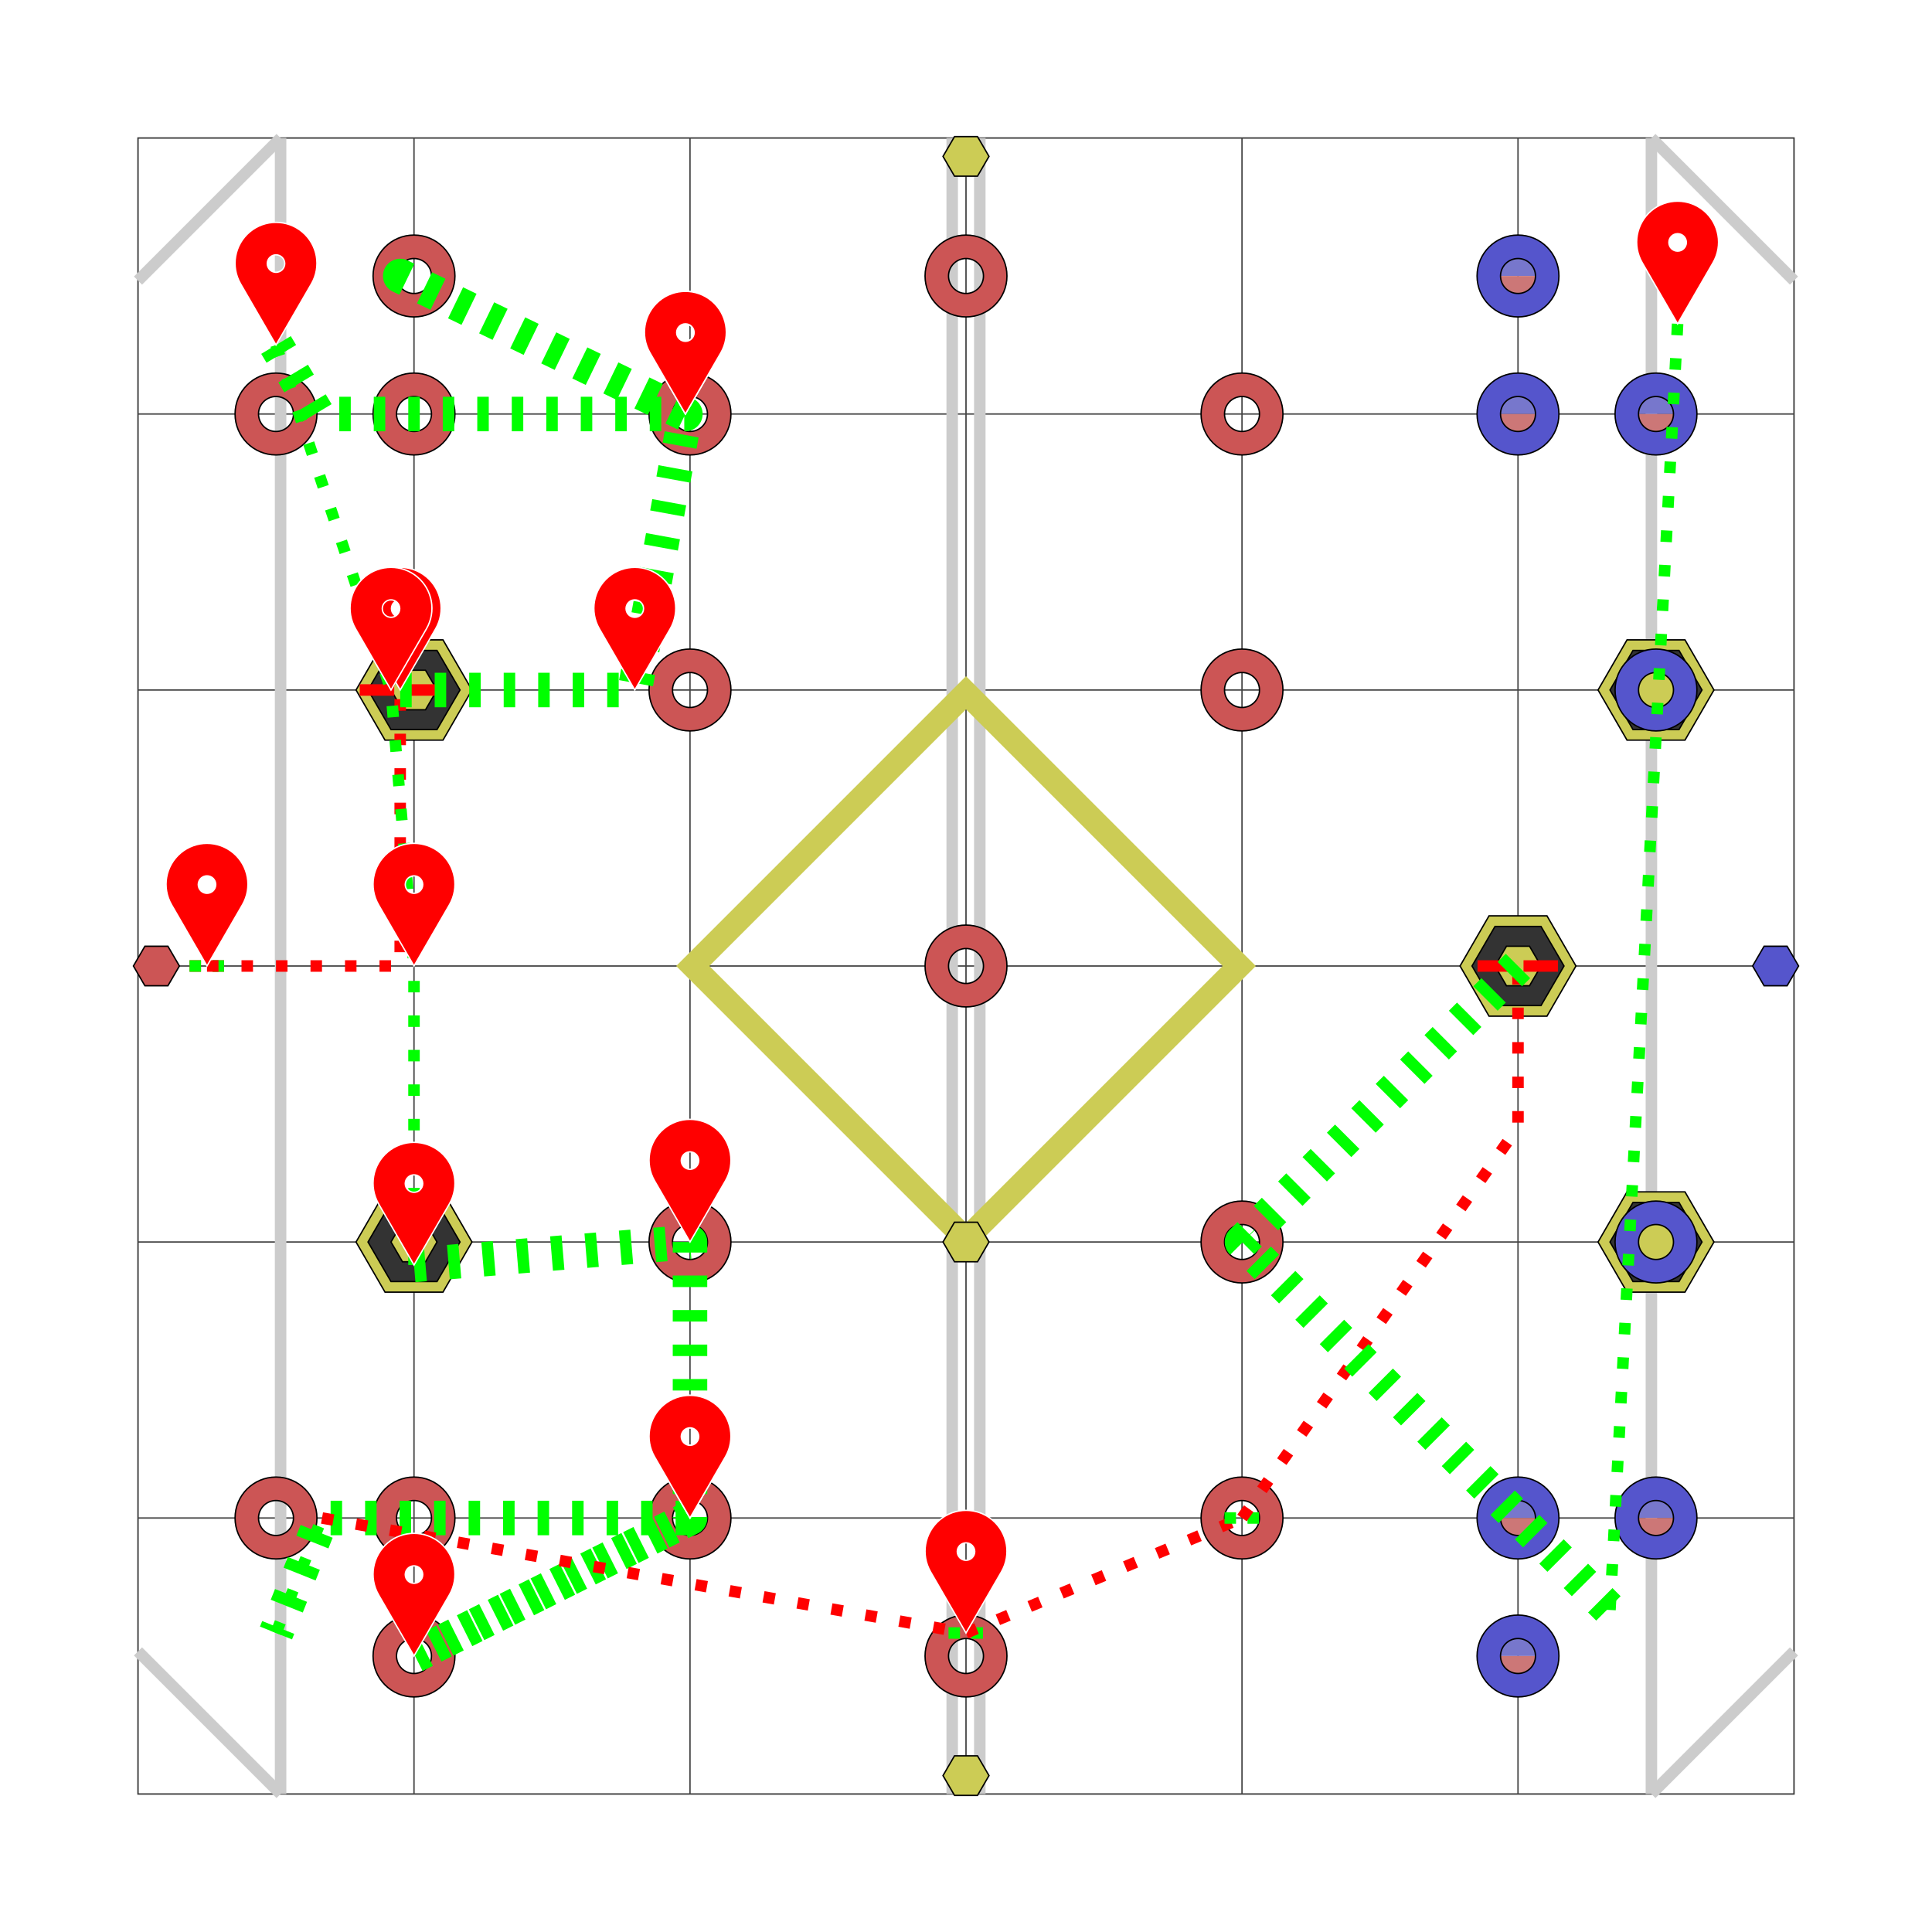
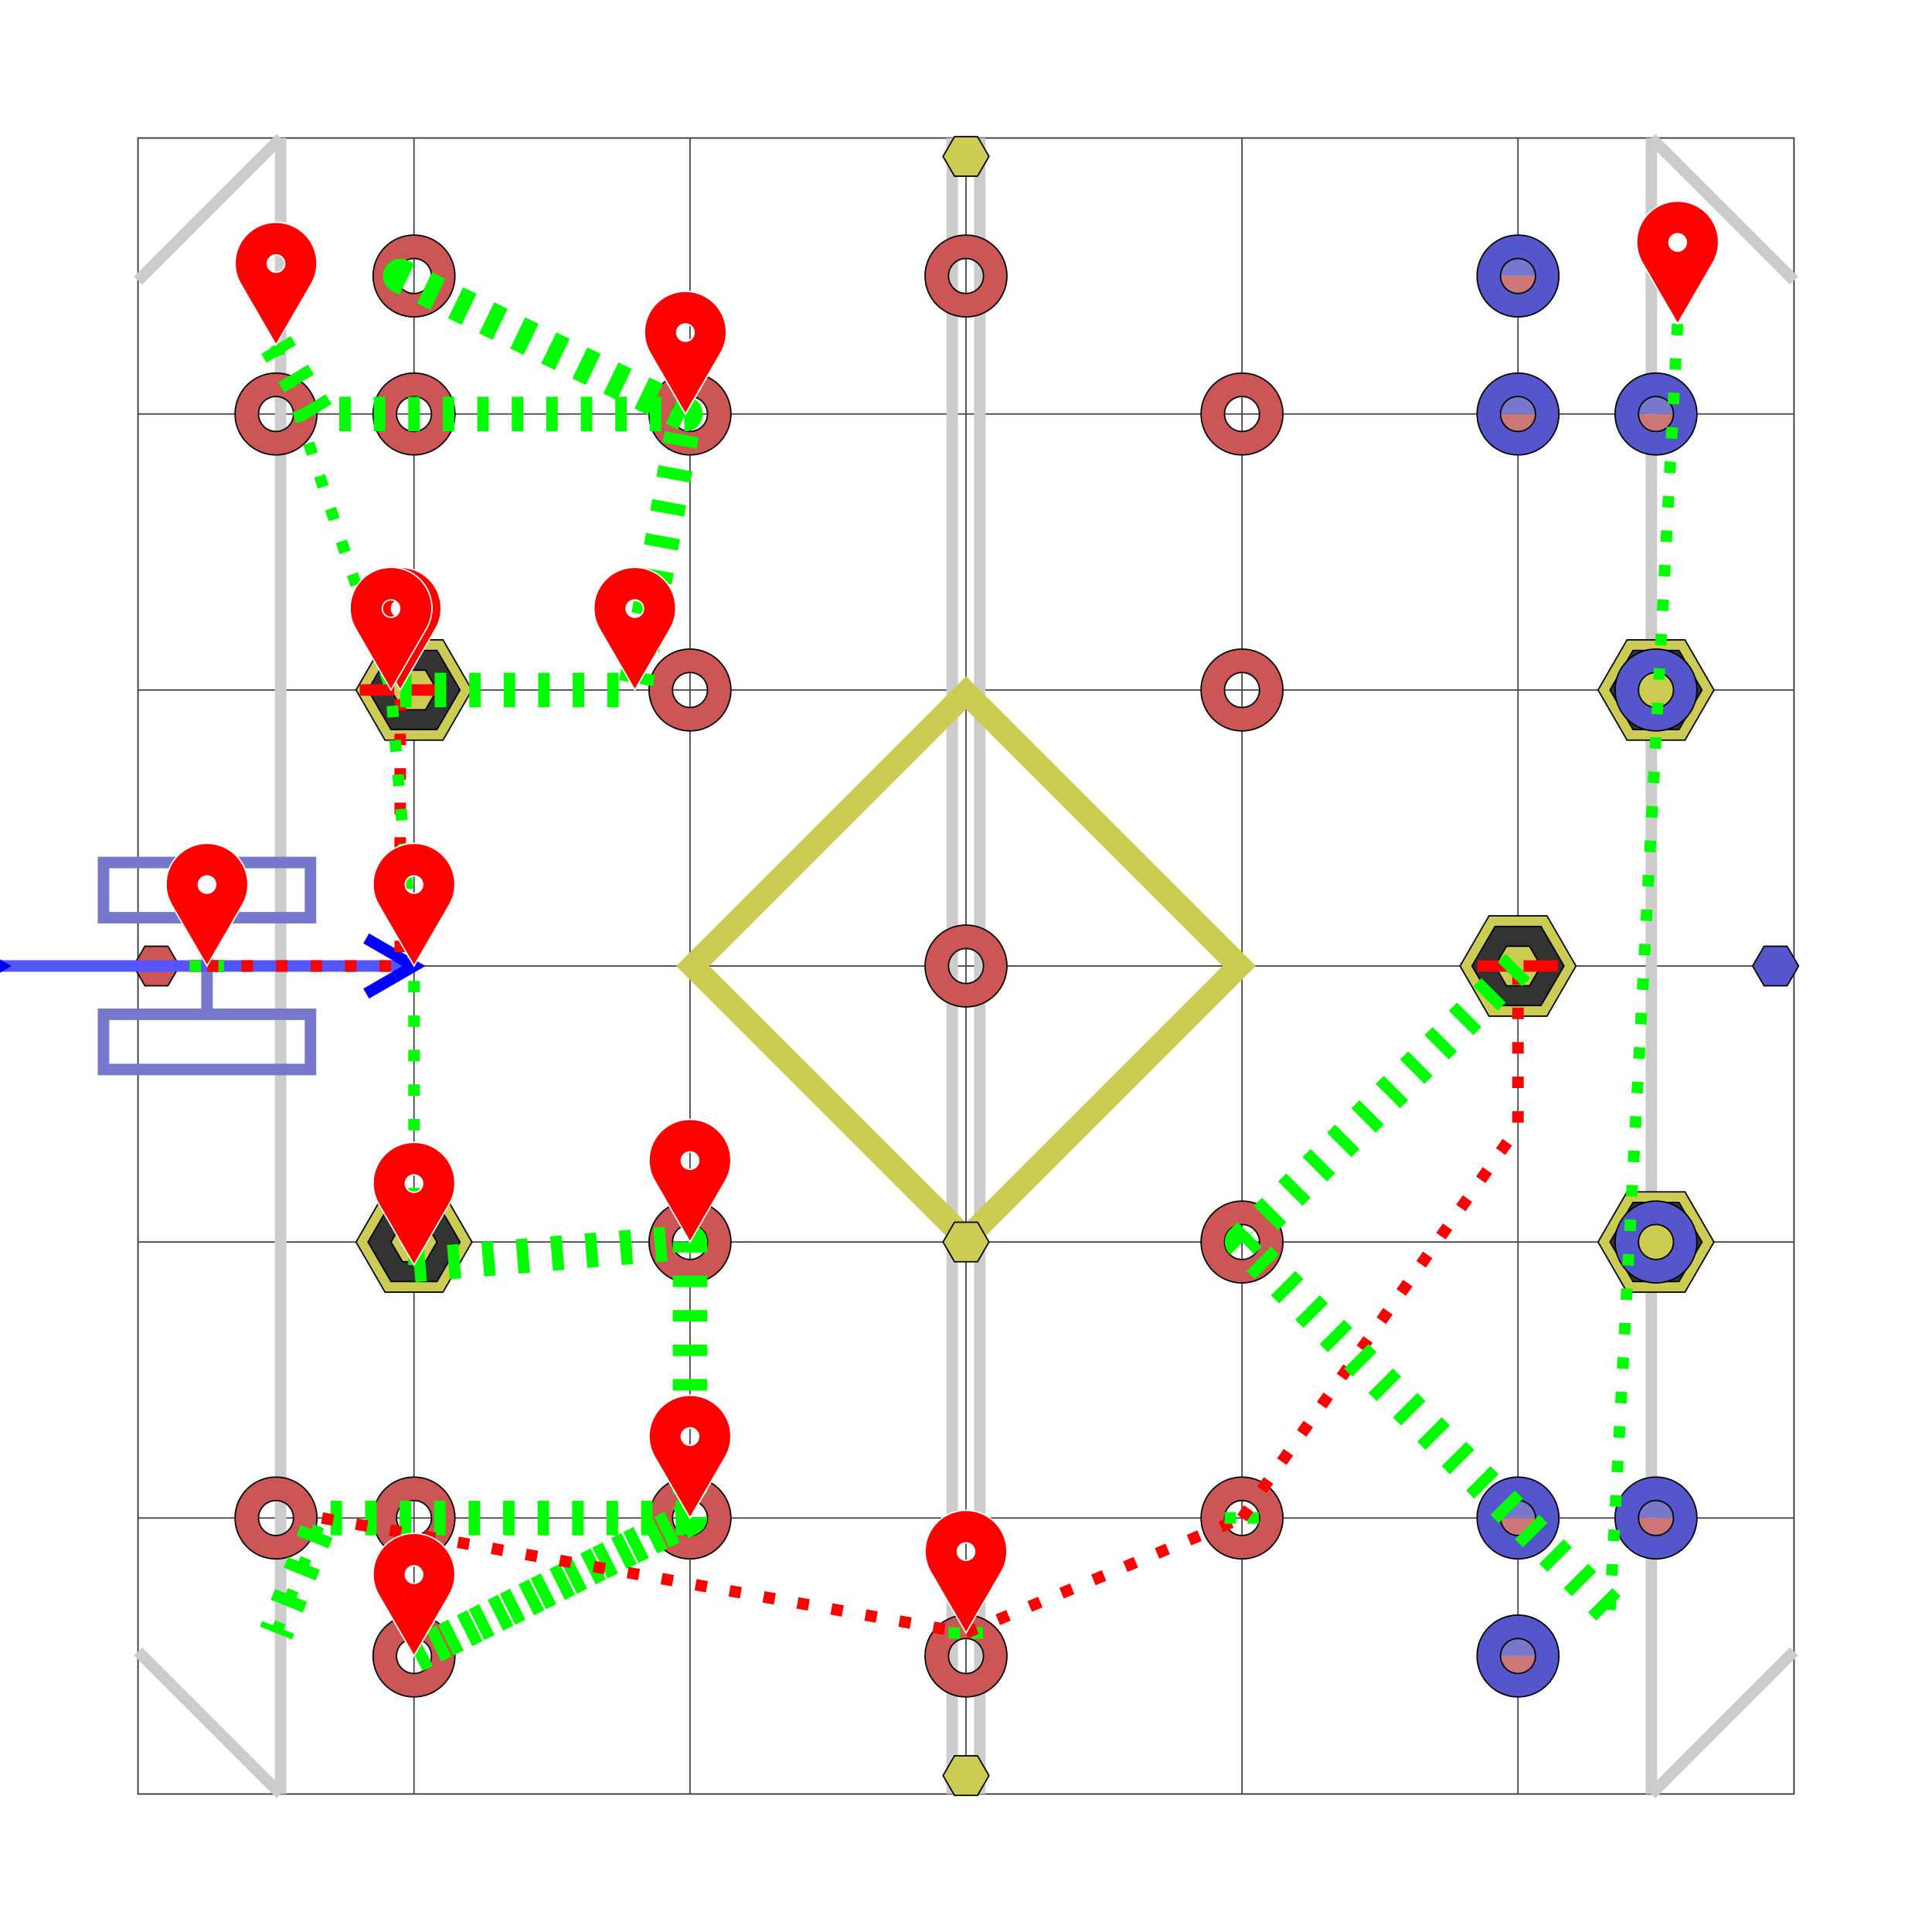
<svg xmlns="http://www.w3.org/2000/svg" version="1.1" width="600" height="600" viewBox="-2100 -2100 4200 4200">
  <g transform="scale(1, -1)">
    <rect x="-2100" y="-2100" width="4200" height="4200" fill="#ffffff" />
    <rect x="-1800" y="-1800" width="3600" height="3600" fill="none" stroke="#333333" stroke-width="3" />
    <line x1="-1800" y1="-1200" x2="1800" y2="-1200" stroke="#444444" stroke-width="3" />
    <line x1="-1800" y1="-600" x2="1800" y2="-600" stroke="#444444" stroke-width="3" />
    <line x1="-1800" y1="0" x2="1800" y2="0" stroke="#444444" stroke-width="3" />
    <line x1="-1800" y1="600" x2="1800" y2="600" stroke="#444444" stroke-width="3" />
    <line x1="-1800" y1="1200" x2="1800" y2="1200" stroke="#444444" stroke-width="3" />
    <line x1="-1200" y1="-1800" x2="-1200" y2="1800" stroke="#444444" stroke-width="3" />
    <line x1="-600" y1="-1800" x2="-600" y2="1800" stroke="#444444" stroke-width="3" />
    <line x1="0" y1="-1800" x2="0" y2="1800" stroke="#444444" stroke-width="3" />
    <line x1="600" y1="-1800" x2="600" y2="1800" stroke="#444444" stroke-width="3" />
    <line x1="1200" y1="-1800" x2="1200" y2="1800" stroke="#444444" stroke-width="3" />
    <line x1="-1490" y1="-1800" x2="-1490" y2="1800" stroke="#cccccc" stroke-width="25" />
    <line x1="-30" y1="-1800" x2="-30" y2="1800" stroke="#cccccc" stroke-width="25" />
    <line x1="30" y1="-1800" x2="30" y2="1800" stroke="#cccccc" stroke-width="25" />
    <line x1="1490" y1="-1800" x2="1490" y2="1800" stroke="#cccccc" stroke-width="25" />
    <line x1="-1800" y1="-1490" x2="-1490" y2="-1800" stroke="#cccccc" stroke-width="25" />
    <line x1="1800" y1="-1490" x2="1490" y2="-1800" stroke="#cccccc" stroke-width="25" />
    <line x1="-1800" y1="1490" x2="-1490" y2="1800" stroke="#cccccc" stroke-width="25" />
    <line x1="1800" y1="1490" x2="1490" y2="1800" stroke="#cccccc" stroke-width="25" />
    <rect x="-420" y="-420" width="840" height="840" transform="rotate(45)" stroke="#cccc55" fill="none" stroke-width="51" />
    <polygon points="-1710,0 -1735,43 -1785,43 -1810,0 -1785,-43 -1735,-43" fill="#cc5555" stroke="#000000" stroke-width="3" />
    <polygon points="1810,0 1785,43 1735,43 1710,0 1735,-43 1785,-43" fill="#5555cc" stroke="#000000" stroke-width="3" />
    <polygon points="50,1760 25,1803 -25,1803 -50,1760 -25,1717 25,1717" fill="#cccc55" stroke="#000000" stroke-width="3" />
    <polygon points="50,-600 25,-557 -25,-557 -50,-600 -25,-643 25,-643" fill="#cccc55" stroke="#000000" stroke-width="3" />
    <polygon points="50,-1760 25,-1717 -25,-1717 -50,-1760 -25,-1803 25,-1803" fill="#cccc55" stroke="#000000" stroke-width="3" />
    <polygon points="-1074,600 -1137,709 -1263,709 -1326,600 -1263,491 -1137,491" fill="#cccc55" stroke="#000000" stroke-width="3" />
    <polygon points="-1100,600 -1150,686 -1250,686 -1300,600 -1250,514 -1150,514" fill="#333333" stroke="#000000" stroke-width="3" />
    <polygon points="-1150,600 -1175,643 -1225,643 -1250,600 -1225,557 -1175,557" fill="#cccc55" stroke="#000000" stroke-width="3" />
    <polygon points="1626,600 1563,709 1437,709 1374,600 1437,491 1563,491" fill="#cccc55" stroke="#000000" stroke-width="3" />
    <polygon points="1600,600 1550,686 1450,686 1400,600 1450,514 1550,514" fill="#333333" stroke="#000000" stroke-width="3" />
    <polygon points="1550,600 1525,643 1475,643 1450,600 1475,557 1525,557" fill="#cccc55" stroke="#000000" stroke-width="3" />
    <polygon points="1326,0 1263,109 1137,109 1074,0 1137,-109 1263,-109" fill="#cccc55" stroke="#000000" stroke-width="3" />
    <polygon points="1300,0 1250,86 1150,86 1100,0 1150,-86 1250,-86" fill="#333333" stroke="#000000" stroke-width="3" />
    <polygon points="1250,0 1225,43 1175,43 1150,0 1175,-43 1225,-43" fill="#cccc55" stroke="#000000" stroke-width="3" />
    <polygon points="-1074,-600 -1137,-491 -1263,-491 -1326,-600 -1263,-709 -1137,-709" fill="#cccc55" stroke="#000000" stroke-width="3" />
    <polygon points="-1100,-600 -1150,-514 -1250,-514 -1300,-600 -1250,-686 -1150,-686" fill="#333333" stroke="#000000" stroke-width="3" />
    <polygon points="-1150,-600 -1175,-557 -1225,-557 -1250,-600 -1225,-643 -1175,-643" fill="#cccc55" stroke="#000000" stroke-width="3" />
    <polygon points="1626,-600 1563,-491 1437,-491 1374,-600 1437,-709 1563,-709" fill="#cccc55" stroke="#000000" stroke-width="3" />
    <polygon points="1600,-600 1550,-514 1450,-514 1400,-600 1450,-686 1550,-686" fill="#333333" stroke="#000000" stroke-width="3" />
    <polygon points="1550,-600 1525,-557 1475,-557 1450,-600 1475,-643 1525,-643" fill="#cccc55" stroke="#000000" stroke-width="3" />
    <path d="M 1111,1500 a 89,89 0 1,0 178,0" fill="#7777cc" />
    <path d="M 1111,1500 a 89,89 0 1,1 178,0" fill="#cc7777" />
    <path d="M 1111,1500 a 89 89 0 0 0 178 0 a 89 89 0 0 0 -178 0 z m 51 0 a 38 38 0 0 0 76 0 a 38 38 0 0 0 -76 0 z" fill="#5555cc" stroke="#000000" stroke-width="3" fill-rule="evenodd" />
    <path d="M 1111,1200 a 89,89 0 1,0 178,0" fill="#7777cc" />
    <path d="M 1111,1200 a 89,89 0 1,1 178,0" fill="#cc7777" />
    <path d="M 1111,1200 a 89 89 0 0 0 178 0 a 89 89 0 0 0 -178 0 z m 51 0 a 38 38 0 0 0 76 0 a 38 38 0 0 0 -76 0 z" fill="#5555cc" stroke="#000000" stroke-width="3" fill-rule="evenodd" />
    <path d="M 1411,1200 a 89,89 0 1,0 178,0" fill="#7777cc" />
    <path d="M 1411,1200 a 89,89 0 1,1 178,0" fill="#cc7777" />
    <path d="M 1411,1200 a 89 89 0 0 0 178 0 a 89 89 0 0 0 -178 0 z m 51 0 a 38 38 0 0 0 76 0 a 38 38 0 0 0 -76 0 z" fill="#5555cc" stroke="#000000" stroke-width="3" fill-rule="evenodd" />
    <path d="M 1111,-1200 a 89,89 0 1,0 178,0" fill="#7777cc" />
    <path d="M 1111,-1200 a 89,89 0 1,1 178,0" fill="#cc7777" />
    <path d="M 1111,-1200 a 89 89 0 0 0 178 0 a 89 89 0 0 0 -178 0 z m 51 0 a 38 38 0 0 0 76 0 a 38 38 0 0 0 -76 0 z" fill="#5555cc" stroke="#000000" stroke-width="3" fill-rule="evenodd" />
    <path d="M 1411,-1200 a 89,89 0 1,0 178,0" fill="#7777cc" />
    <path d="M 1411,-1200 a 89,89 0 1,1 178,0" fill="#cc7777" />
    <path d="M 1411,-1200 a 89 89 0 0 0 178 0 a 89 89 0 0 0 -178 0 z m 51 0 a 38 38 0 0 0 76 0 a 38 38 0 0 0 -76 0 z" fill="#5555cc" stroke="#000000" stroke-width="3" fill-rule="evenodd" />
    <path d="M 1111,-1500 a 89,89 0 1,0 178,0" fill="#7777cc" />
    <path d="M 1111,-1500 a 89,89 0 1,1 178,0" fill="#cc7777" />
    <path d="M 1111,-1500 a 89 89 0 0 0 178 0 a 89 89 0 0 0 -178 0 z m 51 0 a 38 38 0 0 0 76 0 a 38 38 0 0 0 -76 0 z" fill="#5555cc" stroke="#000000" stroke-width="3" fill-rule="evenodd" />
    <path d="M -1289,1500 a 89 89 0 0 0 178 0 a 89 89 0 0 0 -178 0 z m 51 0 a 38 38 0 0 0 76 0 a 38 38 0 0 0 -76 0 z" fill="#cc5555" stroke="#000000" stroke-width="3" fill-rule="evenodd" />
    <path d="M -89,1500 a 89 89 0 0 0 178 0 a 89 89 0 0 0 -178 0 z m 51 0 a 38 38 0 0 0 76 0 a 38 38 0 0 0 -76 0 z" fill="#cc5555" stroke="#000000" stroke-width="3" fill-rule="evenodd" />
    <path d="M -1589,1200 a 89 89 0 0 0 178 0 a 89 89 0 0 0 -178 0 z m 51 0 a 38 38 0 0 0 76 0 a 38 38 0 0 0 -76 0 z" fill="#cc5555" stroke="#000000" stroke-width="3" fill-rule="evenodd" />
    <path d="M -1289,1200 a 89 89 0 0 0 178 0 a 89 89 0 0 0 -178 0 z m 51 0 a 38 38 0 0 0 76 0 a 38 38 0 0 0 -76 0 z" fill="#cc5555" stroke="#000000" stroke-width="3" fill-rule="evenodd" />
    <path d="M -689,1200 a 89 89 0 0 0 178 0 a 89 89 0 0 0 -178 0 z m 51 0 a 38 38 0 0 0 76 0 a 38 38 0 0 0 -76 0 z" fill="#cc5555" stroke="#000000" stroke-width="3" fill-rule="evenodd" />
    <path d="M 511,1200 a 89 89 0 0 0 178 0 a 89 89 0 0 0 -178 0 z m 51 0 a 38 38 0 0 0 76 0 a 38 38 0 0 0 -76 0 z" fill="#cc5555" stroke="#000000" stroke-width="3" fill-rule="evenodd" />
    <path d="M -689,600 a 89 89 0 0 0 178 0 a 89 89 0 0 0 -178 0 z m 51 0 a 38 38 0 0 0 76 0 a 38 38 0 0 0 -76 0 z" fill="#cc5555" stroke="#000000" stroke-width="3" fill-rule="evenodd" />
    <path d="M 511,600 a 89 89 0 0 0 178 0 a 89 89 0 0 0 -178 0 z m 51 0 a 38 38 0 0 0 76 0 a 38 38 0 0 0 -76 0 z" fill="#cc5555" stroke="#000000" stroke-width="3" fill-rule="evenodd" />
    <path d="M -89,0 a 89 89 0 0 0 178 0 a 89 89 0 0 0 -178 0 z m 51 0 a 38 38 0 0 0 76 0 a 38 38 0 0 0 -76 0 z" fill="#cc5555" stroke="#000000" stroke-width="3" fill-rule="evenodd" />
    <path d="M -689,-600 a 89 89 0 0 0 178 0 a 89 89 0 0 0 -178 0 z m 51 0 a 38 38 0 0 0 76 0 a 38 38 0 0 0 -76 0 z" fill="#cc5555" stroke="#000000" stroke-width="3" fill-rule="evenodd" />
    <path d="M 511,-600 a 89 89 0 0 0 178 0 a 89 89 0 0 0 -178 0 z m 51 0 a 38 38 0 0 0 76 0 a 38 38 0 0 0 -76 0 z" fill="#cc5555" stroke="#000000" stroke-width="3" fill-rule="evenodd" />
    <path d="M -1589,-1200 a 89 89 0 0 0 178 0 a 89 89 0 0 0 -178 0 z m 51 0 a 38 38 0 0 0 76 0 a 38 38 0 0 0 -76 0 z" fill="#cc5555" stroke="#000000" stroke-width="3" fill-rule="evenodd" />
    <path d="M -1289,-1200 a 89 89 0 0 0 178 0 a 89 89 0 0 0 -178 0 z m 51 0 a 38 38 0 0 0 76 0 a 38 38 0 0 0 -76 0 z" fill="#cc5555" stroke="#000000" stroke-width="3" fill-rule="evenodd" />
    <path d="M -689,-1200 a 89 89 0 0 0 178 0 a 89 89 0 0 0 -178 0 z m 51 0 a 38 38 0 0 0 76 0 a 38 38 0 0 0 -76 0 z" fill="#cc5555" stroke="#000000" stroke-width="3" fill-rule="evenodd" />
    <path d="M 511,-1200 a 89 89 0 0 0 178 0 a 89 89 0 0 0 -178 0 z m 51 0 a 38 38 0 0 0 76 0 a 38 38 0 0 0 -76 0 z" fill="#cc5555" stroke="#000000" stroke-width="3" fill-rule="evenodd" />
    <path d="M -1289,-1500 a 89 89 0 0 0 178 0 a 89 89 0 0 0 -178 0 z m 51 0 a 38 38 0 0 0 76 0 a 38 38 0 0 0 -76 0 z" fill="#cc5555" stroke="#000000" stroke-width="3" fill-rule="evenodd" />
    <path d="M -89,-1500 a 89 89 0 0 0 178 0 a 89 89 0 0 0 -178 0 z m 51 0 a 38 38 0 0 0 76 0 a 38 38 0 0 0 -76 0 z" fill="#cc5555" stroke="#000000" stroke-width="3" fill-rule="evenodd" />
    <path d="M 1411,600 a 89 89 0 0 0 178 0 a 89 89 0 0 0 -178 0 z m 51 0 a 38 38 0 0 0 76 0 a 38 38 0 0 0 -76 0 z" fill="#5555cc" stroke="#000000" stroke-width="3" fill-rule="evenodd" />
    <path d="M 1411,-600 a 89 89 0 0 0 178 0 a 89 89 0 0 0 -178 0 z m 51 0 a 38 38 0 0 0 76 0 a 38 38 0 0 0 -76 0 z" fill="#5555cc" stroke="#000000" stroke-width="3" fill-rule="evenodd" />
+     <g transform="translate(-1650 0)  rotate(-90)">
+       <rect x="-225" y="-225" width="120" height="450" fill="none" stroke="#7777cc" stroke-width="25" />
+       <rect x="105" y="-225" width="120" height="450" fill="none" stroke="#7777cc" stroke-width="25" />
+       <line x1="-105" y1="0" x2="105" y2="0" stroke="#7777cc" stroke-width="25" />
+       <line x1="0" y1="-450" x2="0" y2="450" stroke="#5555ff" stroke-width="25" />
+       <polyline points="-60,346 0,450 60,346" fill="none" stroke="#0000ff" stroke-width="25" />
+       <polyline points="-60,-554 0,-450 60,-554" fill="none" stroke="#0000ff" stroke-width="25" />
+     </g>
    <line x1="-1688" y1="0" x2="-1613" y2="0" stroke="#ff0000" stroke-width="25" stroke-dasharray="25,25">
      <animateTransform attributeName="transform" type="rotate" to="360 -1650 0" dur="2000ms" repeatCount="indefinite" from="0 -1650 0" />
    </line>
    <line x1="-1688" y1="0" x2="-1613" y2="0" stroke="#00ff00" stroke-width="25" stroke-dasharray="25,25">
      <animateTransform attributeName="transform" type="rotate" to="360 -1650 0" dur="2000ms" repeatCount="indefinite" from="0 -1650 0" />
    </line>
    <polyline points="-1650,0 -1230,0 -1230,600" fill="none" stroke="#ff0000" stroke-width="25" stroke-dasharray="25,50" stroke-linejoin="round" stroke-dashoffset="0">
      <animate attributeName="stroke-dashoffset" values="75;0" dur="1000ms" repeatCount="indefinite" />
    </polyline>
    <line x1="-1318" y1="600" x2="-1143" y2="600" stroke="#ff0000" stroke-width="25" stroke-dasharray="75,25">
      <animateTransform attributeName="transform" type="rotate" to="360 -1230 600" dur="2000ms" repeatCount="indefinite" from="0 -1230 600" />
    </line>
    <polyline points="-1230,600 -720,600 -610,1200 -1230,1500 -610,1200 -1410,1200 -1500,1350" fill="none" stroke="#00ff00" stroke-width="75" stroke-dasharray="25,50" stroke-linejoin="round" stroke-dashoffset="0">
      <animate attributeName="stroke-dashoffset" values="75;0" dur="1000ms" repeatCount="indefinite" />
    </polyline>
    <polyline points="-1500,1350 -1250,600 -1200,0 -1200,-650" fill="none" stroke="#00ff00" stroke-width="25" stroke-dasharray="25,50" stroke-linejoin="round" stroke-dashoffset="0">
      <animate attributeName="stroke-dashoffset" values="75;0" dur="1000ms" repeatCount="indefinite" />
    </polyline>
    <polyline points="-1200,-650 -600,-600 -600,-1200 -1200,-1500 -600,-1200 -1400,-1200 -1500,-1450" fill="none" stroke="#00ff00" stroke-width="75" stroke-dasharray="25,50" stroke-linejoin="round" stroke-dashoffset="0">
      <animate attributeName="stroke-dashoffset" values="75;0" dur="1000ms" repeatCount="indefinite" />
    </polyline>
    <polyline points="-1500,-1450 -1400,-1200" fill="none" stroke="#00ff00" stroke-width="25" stroke-dasharray="25,50" stroke-linejoin="round" stroke-dashoffset="0">
      <animate attributeName="stroke-dashoffset" values="75;0" dur="1000ms" repeatCount="indefinite" />
    </polyline>
    <polyline points="-1400,-1200 0,-1450" fill="none" stroke="#ff0000" stroke-width="25" stroke-dasharray="25,50" stroke-linejoin="round" stroke-dashoffset="0">
      <animate attributeName="stroke-dashoffset" values="75;0" dur="1000ms" repeatCount="indefinite" />
    </polyline>
    <line x1="-38" y1="-1450" x2="37" y2="-1450" stroke="#00ff00" stroke-width="25" stroke-dasharray="25,25">
      <animateTransform attributeName="transform" type="rotate" to="360 0 -1450" dur="2000ms" repeatCount="indefinite" from="0 0 -1450" />
    </line>
    <polyline points="0,-1450 600,-1200" fill="none" stroke="#ff0000" stroke-width="25" stroke-dasharray="25,50" stroke-linejoin="round" stroke-dashoffset="0">
      <animate attributeName="stroke-dashoffset" values="75;0" dur="1000ms" repeatCount="indefinite" />
    </polyline>
    <line x1="562" y1="-1200" x2="637" y2="-1200" stroke="#00ff00" stroke-width="25" stroke-dasharray="25,25">
      <animateTransform attributeName="transform" type="rotate" to="360 600 -1200" dur="2000ms" repeatCount="indefinite" from="0 600 -1200" />
    </line>
    <polyline points="600,-1200 1200,-350 1200,0" fill="none" stroke="#ff0000" stroke-width="25" stroke-dasharray="25,50" stroke-linejoin="round" stroke-dashoffset="0">
      <animate attributeName="stroke-dashoffset" values="75;0" dur="1000ms" repeatCount="indefinite" />
    </polyline>
    <line x1="1112" y1="0" x2="1287" y2="0" stroke="#ff0000" stroke-width="25" stroke-dasharray="75,25">
      <animateTransform attributeName="transform" type="rotate" to="360 1200 0" dur="2000ms" repeatCount="indefinite" from="0 1200 0" />
    </line>
    <polyline points="1200,0 600,-600 1400,-1400" fill="none" stroke="#00ff00" stroke-width="75" stroke-dasharray="25,50" stroke-linejoin="round" stroke-dashoffset="0">
      <animate attributeName="stroke-dashoffset" values="75;0" dur="1000ms" repeatCount="indefinite" />
    </polyline>
    <polyline points="1400,-1400 1547,1396" fill="none" stroke="#00ff00" stroke-width="25" stroke-dasharray="25,50" stroke-linejoin="round" stroke-dashoffset="0">
      <animate attributeName="stroke-dashoffset" values="75;0" dur="1000ms" repeatCount="indefinite" />
    </polyline>
    <path d="M -1650,0 l -77 133 a 89 89 0 1 0 154 0 z m -19 177 a 19 19 0 0 0 38 0 a 19 19 0 0 0 -38 0 z" fill="#ff0000" stroke="#ffffff" stroke-width="3" fill-rule="evenodd" />
    <path d="M -1230,600 l -77 133 a 89 89 0 1 0 154 0 z m -19 177 a 19 19 0 0 0 38 0 a 19 19 0 0 0 -38 0 z" fill="#ff0000" stroke="#ffffff" stroke-width="3" fill-rule="evenodd" />
    <path d="M -720,600 l -77 133 a 89 89 0 1 0 154 0 z m -19 177 a 19 19 0 0 0 38 0 a 19 19 0 0 0 -38 0 z" fill="#ff0000" stroke="#ffffff" stroke-width="3" fill-rule="evenodd" />
    <path d="M -610,1200 l -77 133 a 89 89 0 1 0 154 0 z m -19 177 a 19 19 0 0 0 38 0 a 19 19 0 0 0 -38 0 z" fill="#ff0000" stroke="#ffffff" stroke-width="3" fill-rule="evenodd" />
    <path d="M -610,1200 l -77 133 a 89 89 0 1 0 154 0 z m -19 177 a 19 19 0 0 0 38 0 a 19 19 0 0 0 -38 0 z" fill="#ff0000" stroke="#ffffff" stroke-width="3" fill-rule="evenodd" />
    <path d="M -1500,1350 l -77 133 a 89 89 0 1 0 154 0 z m -19 177 a 19 19 0 0 0 38 0 a 19 19 0 0 0 -38 0 z" fill="#ff0000" stroke="#ffffff" stroke-width="3" fill-rule="evenodd" />
    <path d="M -1250,600 l -77 133 a 89 89 0 1 0 154 0 z m -19 177 a 19 19 0 0 0 38 0 a 19 19 0 0 0 -38 0 z" fill="#ff0000" stroke="#ffffff" stroke-width="3" fill-rule="evenodd" />
    <path d="M -1200,0 l -77 133 a 89 89 0 1 0 154 0 z m -19 177 a 19 19 0 0 0 38 0 a 19 19 0 0 0 -38 0 z" fill="#ff0000" stroke="#ffffff" stroke-width="3" fill-rule="evenodd" />
    <path d="M -1200,-650 l -77 133 a 89 89 0 1 0 154 0 z m -19 177 a 19 19 0 0 0 38 0 a 19 19 0 0 0 -38 0 z" fill="#ff0000" stroke="#ffffff" stroke-width="3" fill-rule="evenodd" />
    <path d="M -600,-600 l -77 133 a 89 89 0 1 0 154 0 z m -19 177 a 19 19 0 0 0 38 0 a 19 19 0 0 0 -38 0 z" fill="#ff0000" stroke="#ffffff" stroke-width="3" fill-rule="evenodd" />
    <path d="M -600,-1200 l -77 133 a 89 89 0 1 0 154 0 z m -19 177 a 19 19 0 0 0 38 0 a 19 19 0 0 0 -38 0 z" fill="#ff0000" stroke="#ffffff" stroke-width="3" fill-rule="evenodd" />
    <path d="M -1200,-1500 l -77 133 a 89 89 0 1 0 154 0 z m -19 177 a 19 19 0 0 0 38 0 a 19 19 0 0 0 -38 0 z" fill="#ff0000" stroke="#ffffff" stroke-width="3" fill-rule="evenodd" />
    <path d="M -600,-1200 l -77 133 a 89 89 0 1 0 154 0 z m -19 177 a 19 19 0 0 0 38 0 a 19 19 0 0 0 -38 0 z" fill="#ff0000" stroke="#ffffff" stroke-width="3" fill-rule="evenodd" />
    <path d="M 0,-1450 l -77 133 a 89 89 0 1 0 154 0 z m -19 177 a 19 19 0 0 0 38 0 a 19 19 0 0 0 -38 0 z" fill="#ff0000" stroke="#ffffff" stroke-width="3" fill-rule="evenodd" />
    <path d="M 1547,1396 l -77 133 a 89 89 0 1 0 154 0 z m -19 177 a 19 19 0 0 0 38 0 a 19 19 0 0 0 -38 0 z" fill="#ff0000" stroke="#ffffff" stroke-width="3" fill-rule="evenodd" />
  </g>
</svg>
